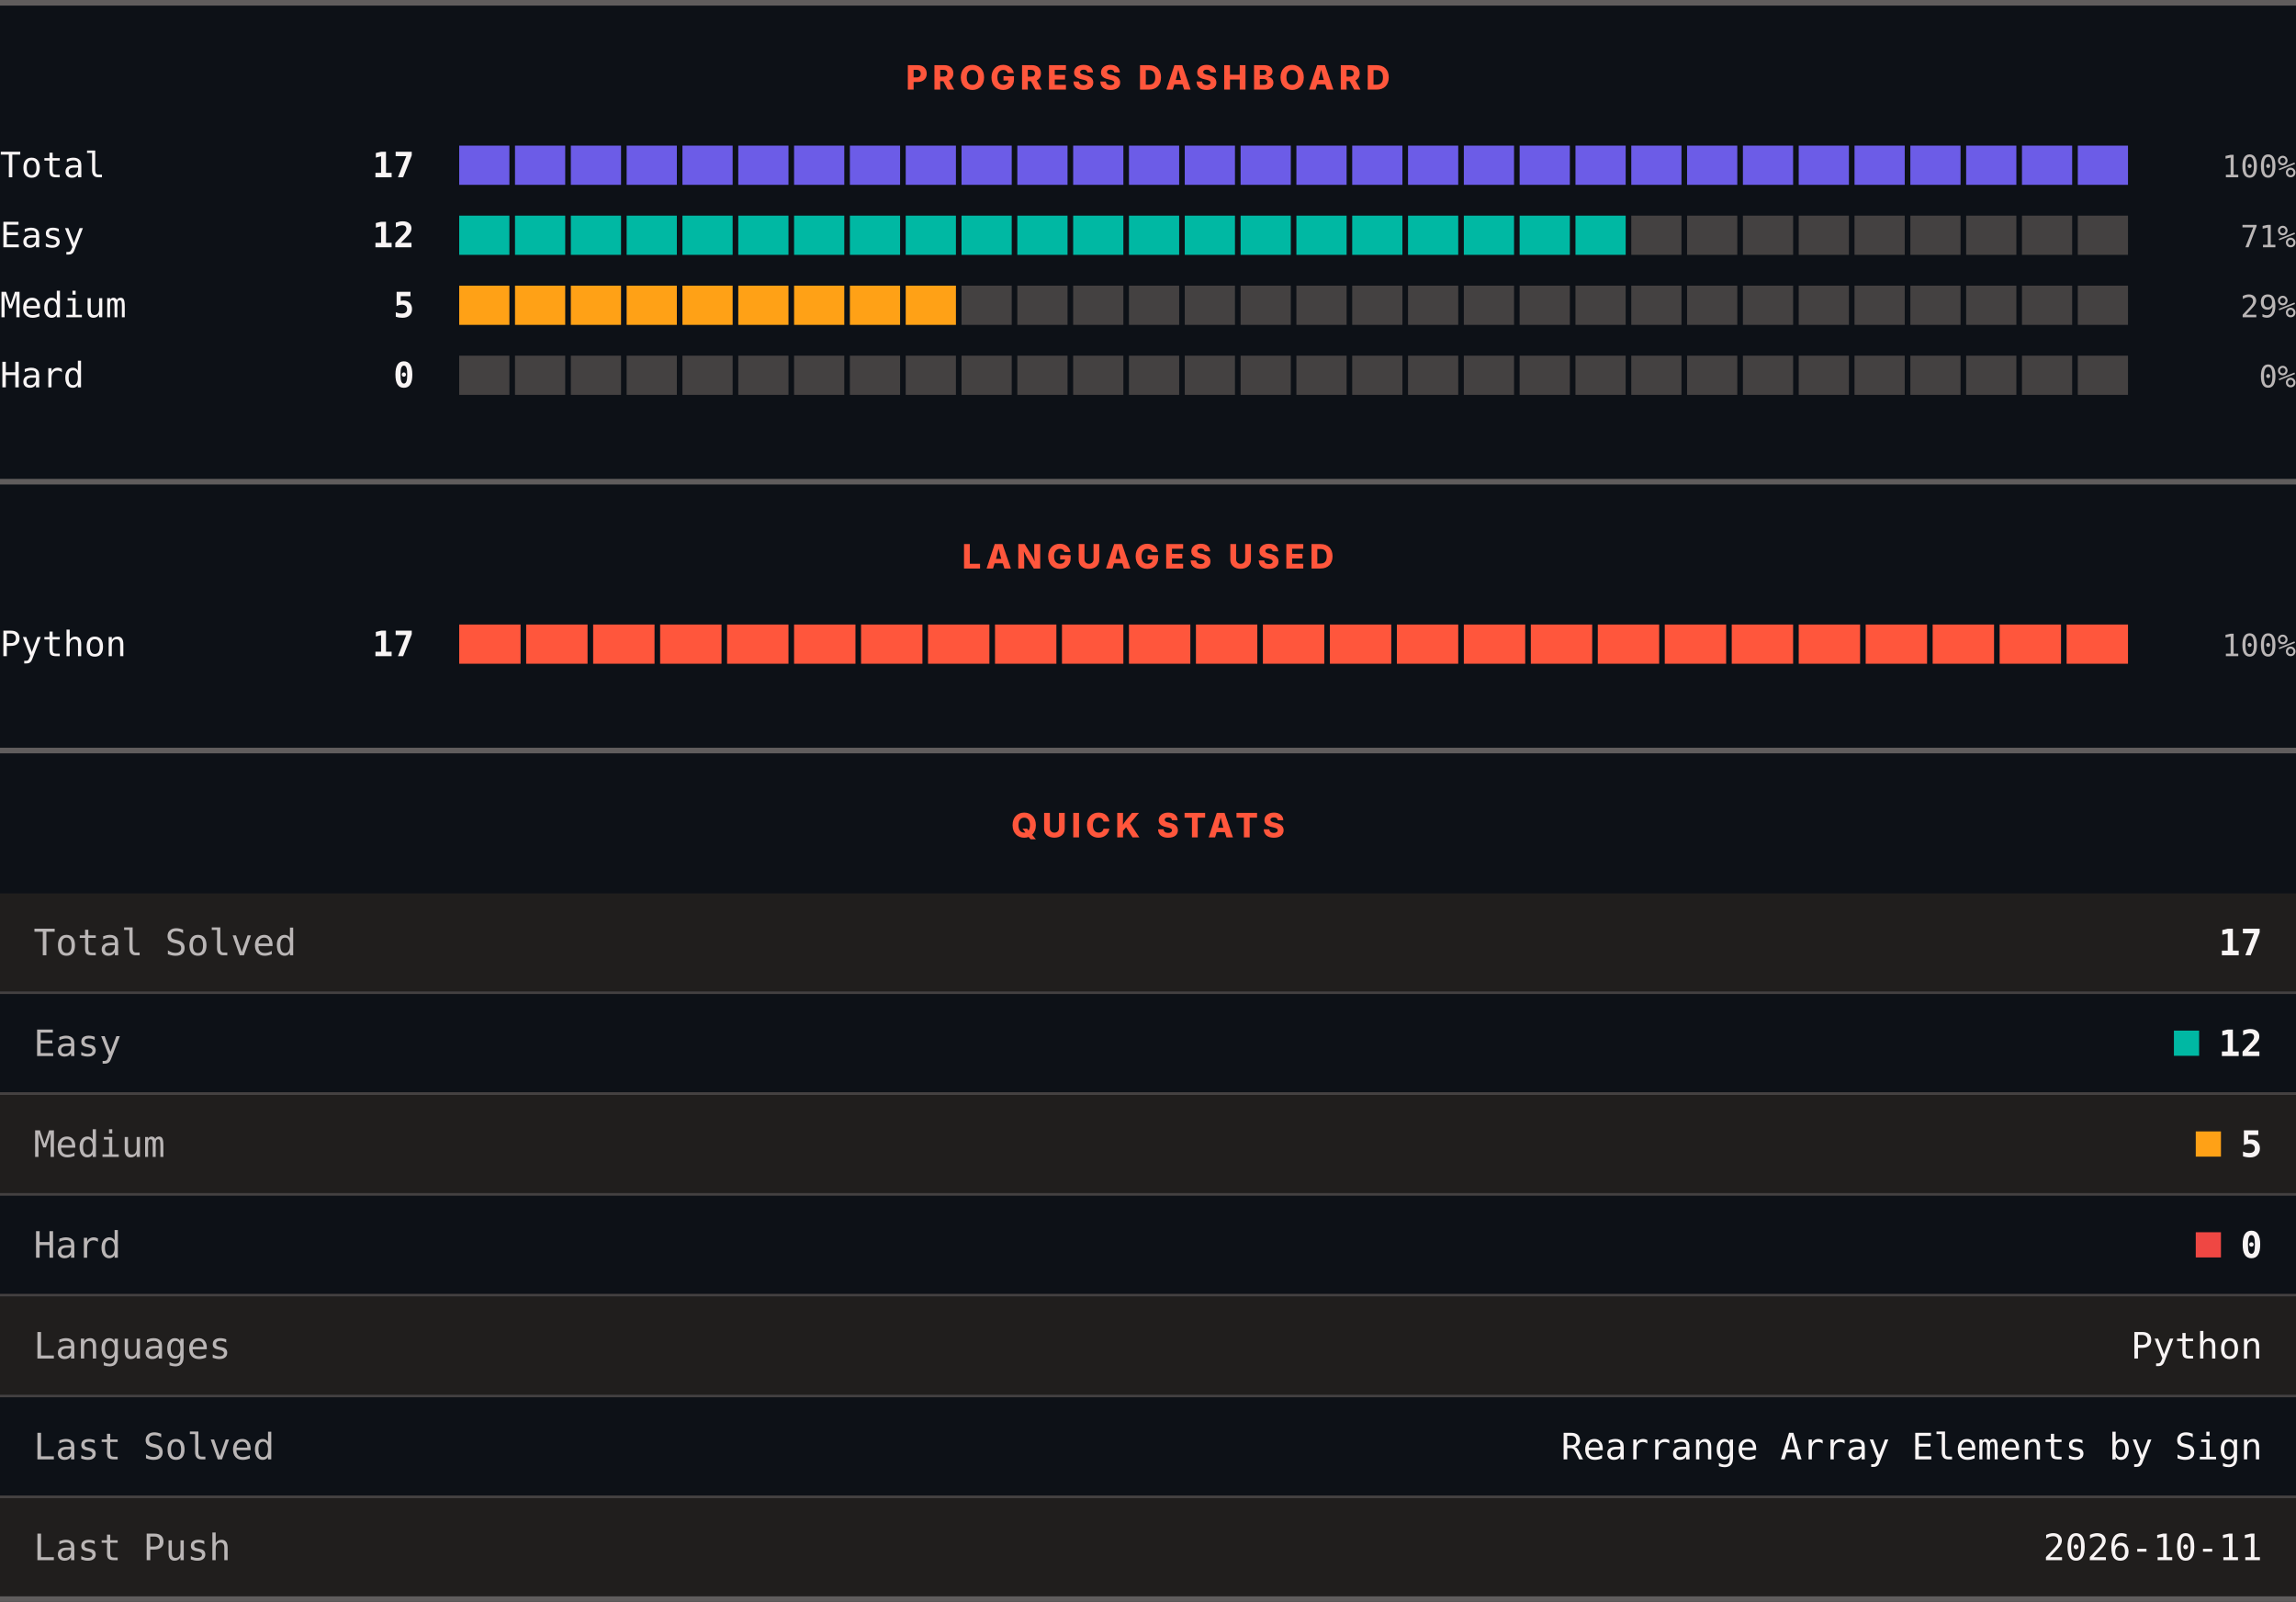
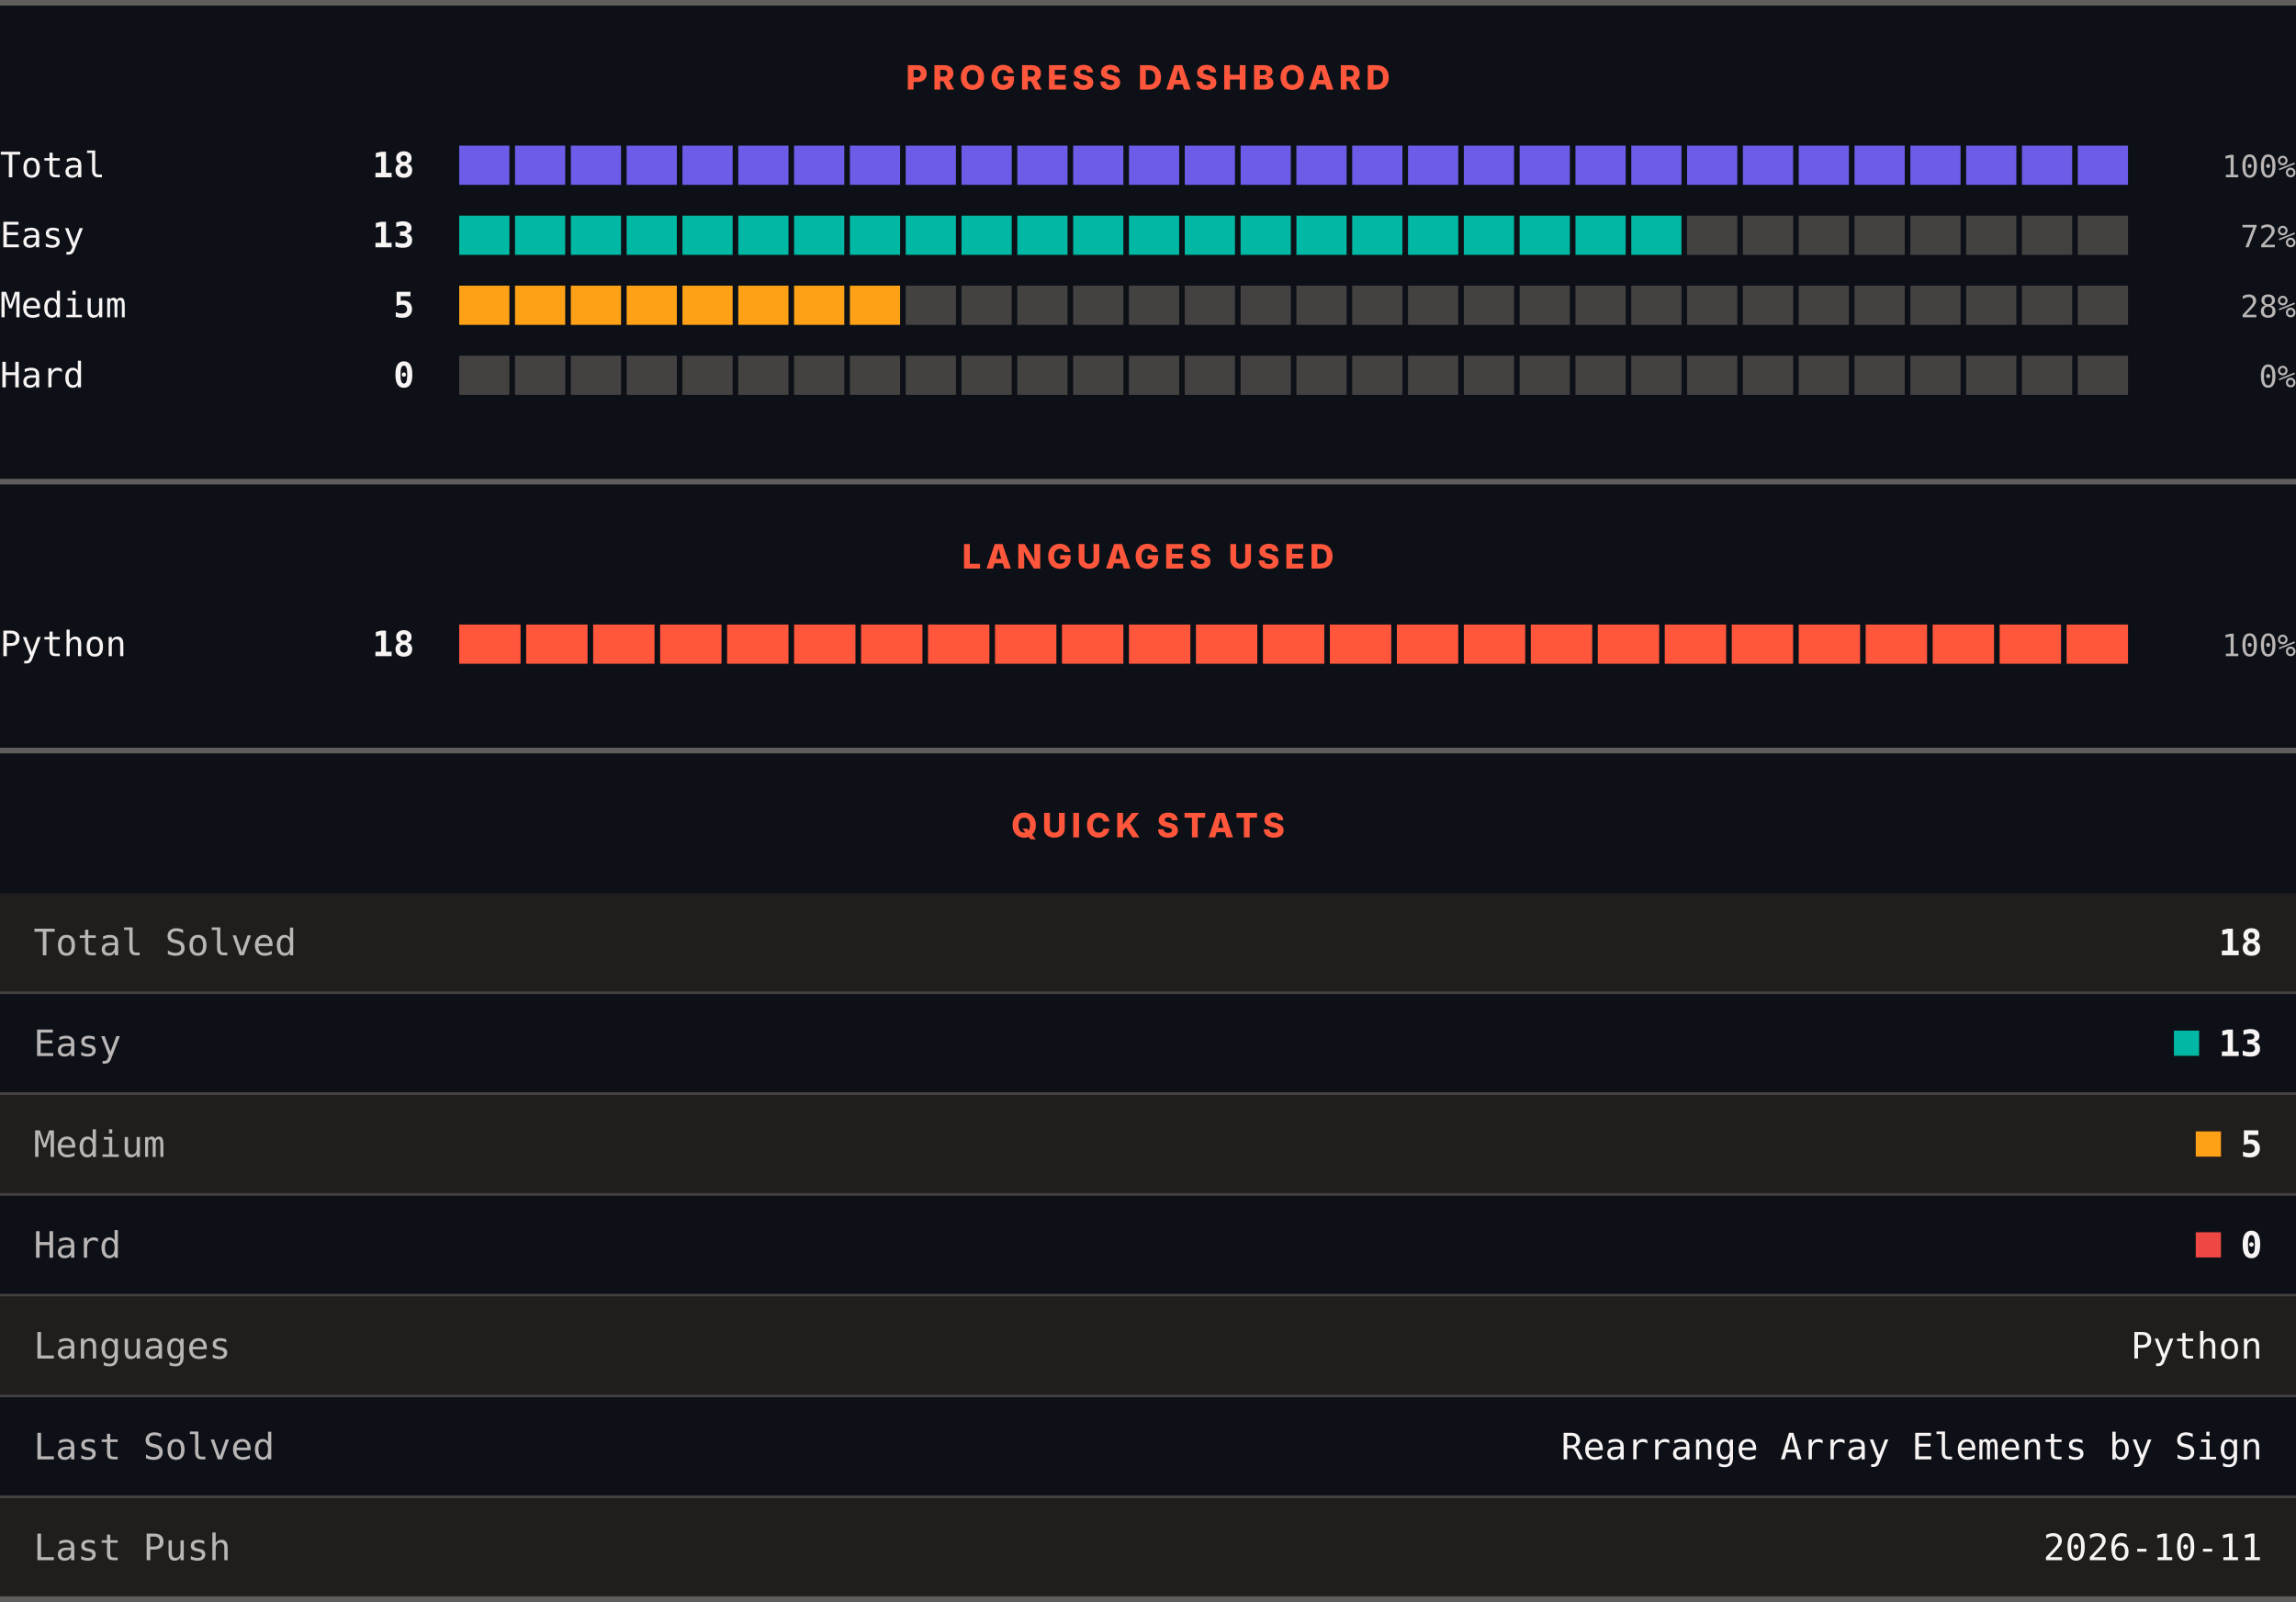
<svg xmlns="http://www.w3.org/2000/svg" width="820" height="572" viewBox="0 0 820 572" role="img" aria-label="LeetCode progress, languages and quick stats">
  <rect width="820" height="572" fill="#0d1117" />
  <rect x="0" y="0" width="820" height="2" fill="#605d5d" />
  <text x="410" y="32" text-anchor="middle" font-family="Archivo, system-ui, -apple-system, Segoe UI, sans-serif" font-size="12" font-weight="800" letter-spacing="1.68" fill="#ff563c">PROGRESS DASHBOARD</text>
  <text x="0" y="63.3" font-family="ui-monospace, SFMono-Regular, Menlo, Consolas, monospace" font-size="12.5" fill="#f8f4f4">Total</text>
-   <text x="148" y="63.3" text-anchor="end" font-family="ui-monospace, SFMono-Regular, Menlo, Consolas, monospace" font-size="12.5" font-weight="700" fill="#f8f4f4">17</text>
+   <text x="148" y="63.3" text-anchor="end" font-family="ui-monospace, SFMono-Regular, Menlo, Consolas, monospace" font-size="12.5" font-weight="700" fill="#f8f4f4">18</text>
  <rect x="164.00" y="52" width="17.93" height="14" fill="#6c5ce7" />
  <rect x="183.93" y="52" width="17.93" height="14" fill="#6c5ce7" />
  <rect x="203.87" y="52" width="17.93" height="14" fill="#6c5ce7" />
  <rect x="223.80" y="52" width="17.93" height="14" fill="#6c5ce7" />
  <rect x="243.73" y="52" width="17.93" height="14" fill="#6c5ce7" />
  <rect x="263.67" y="52" width="17.93" height="14" fill="#6c5ce7" />
  <rect x="283.60" y="52" width="17.93" height="14" fill="#6c5ce7" />
  <rect x="303.53" y="52" width="17.93" height="14" fill="#6c5ce7" />
  <rect x="323.47" y="52" width="17.93" height="14" fill="#6c5ce7" />
  <rect x="343.40" y="52" width="17.93" height="14" fill="#6c5ce7" />
  <rect x="363.33" y="52" width="17.93" height="14" fill="#6c5ce7" />
  <rect x="383.27" y="52" width="17.93" height="14" fill="#6c5ce7" />
  <rect x="403.20" y="52" width="17.93" height="14" fill="#6c5ce7" />
  <rect x="423.13" y="52" width="17.93" height="14" fill="#6c5ce7" />
  <rect x="443.07" y="52" width="17.93" height="14" fill="#6c5ce7" />
  <rect x="463.00" y="52" width="17.93" height="14" fill="#6c5ce7" />
  <rect x="482.93" y="52" width="17.93" height="14" fill="#6c5ce7" />
  <rect x="502.87" y="52" width="17.93" height="14" fill="#6c5ce7" />
  <rect x="522.80" y="52" width="17.93" height="14" fill="#6c5ce7" />
  <rect x="542.73" y="52" width="17.93" height="14" fill="#6c5ce7" />
  <rect x="562.67" y="52" width="17.93" height="14" fill="#6c5ce7" />
  <rect x="582.60" y="52" width="17.93" height="14" fill="#6c5ce7" />
  <rect x="602.53" y="52" width="17.93" height="14" fill="#6c5ce7" />
  <rect x="622.47" y="52" width="17.93" height="14" fill="#6c5ce7" />
  <rect x="642.40" y="52" width="17.93" height="14" fill="#6c5ce7" />
  <rect x="662.33" y="52" width="17.93" height="14" fill="#6c5ce7" />
  <rect x="682.27" y="52" width="17.93" height="14" fill="#6c5ce7" />
  <rect x="702.20" y="52" width="17.93" height="14" fill="#6c5ce7" />
  <rect x="722.13" y="52" width="17.93" height="14" fill="#6c5ce7" />
  <rect x="742.07" y="52" width="17.93" height="14" fill="#6c5ce7" />
  <text x="820" y="63.3" text-anchor="end" font-family="ui-monospace, SFMono-Regular, Menlo, Consolas, monospace" font-size="11" fill="#bab6b6">100%</text>
  <text x="0" y="88.3" font-family="ui-monospace, SFMono-Regular, Menlo, Consolas, monospace" font-size="12.5" fill="#f8f4f4">Easy</text>
-   <text x="148" y="88.3" text-anchor="end" font-family="ui-monospace, SFMono-Regular, Menlo, Consolas, monospace" font-size="12.5" font-weight="700" fill="#f8f4f4">12</text>
+   <text x="148" y="88.3" text-anchor="end" font-family="ui-monospace, SFMono-Regular, Menlo, Consolas, monospace" font-size="12.5" font-weight="700" fill="#f8f4f4">13</text>
  <rect x="164.00" y="77" width="17.93" height="14" fill="#00b8a3" />
  <rect x="183.93" y="77" width="17.93" height="14" fill="#00b8a3" />
  <rect x="203.87" y="77" width="17.93" height="14" fill="#00b8a3" />
  <rect x="223.80" y="77" width="17.93" height="14" fill="#00b8a3" />
  <rect x="243.73" y="77" width="17.93" height="14" fill="#00b8a3" />
  <rect x="263.67" y="77" width="17.93" height="14" fill="#00b8a3" />
  <rect x="283.60" y="77" width="17.93" height="14" fill="#00b8a3" />
  <rect x="303.53" y="77" width="17.93" height="14" fill="#00b8a3" />
  <rect x="323.47" y="77" width="17.93" height="14" fill="#00b8a3" />
  <rect x="343.40" y="77" width="17.93" height="14" fill="#00b8a3" />
  <rect x="363.33" y="77" width="17.93" height="14" fill="#00b8a3" />
  <rect x="383.27" y="77" width="17.93" height="14" fill="#00b8a3" />
  <rect x="403.20" y="77" width="17.93" height="14" fill="#00b8a3" />
  <rect x="423.13" y="77" width="17.93" height="14" fill="#00b8a3" />
  <rect x="443.07" y="77" width="17.93" height="14" fill="#00b8a3" />
  <rect x="463.00" y="77" width="17.93" height="14" fill="#00b8a3" />
  <rect x="482.93" y="77" width="17.93" height="14" fill="#00b8a3" />
  <rect x="502.87" y="77" width="17.93" height="14" fill="#00b8a3" />
  <rect x="522.80" y="77" width="17.93" height="14" fill="#00b8a3" />
  <rect x="542.73" y="77" width="17.93" height="14" fill="#00b8a3" />
  <rect x="562.67" y="77" width="17.93" height="14" fill="#00b8a3" />
-   <rect x="582.60" y="77" width="17.93" height="14" fill="#444141" />
+   <rect x="582.60" y="77" width="17.93" height="14" fill="#00b8a3" />
  <rect x="602.53" y="77" width="17.93" height="14" fill="#444141" />
  <rect x="622.47" y="77" width="17.93" height="14" fill="#444141" />
  <rect x="642.40" y="77" width="17.93" height="14" fill="#444141" />
  <rect x="662.33" y="77" width="17.93" height="14" fill="#444141" />
  <rect x="682.27" y="77" width="17.93" height="14" fill="#444141" />
  <rect x="702.20" y="77" width="17.93" height="14" fill="#444141" />
  <rect x="722.13" y="77" width="17.93" height="14" fill="#444141" />
  <rect x="742.07" y="77" width="17.93" height="14" fill="#444141" />
-   <text x="820" y="88.3" text-anchor="end" font-family="ui-monospace, SFMono-Regular, Menlo, Consolas, monospace" font-size="11" fill="#bab6b6">71%</text>
+   <text x="820" y="88.3" text-anchor="end" font-family="ui-monospace, SFMono-Regular, Menlo, Consolas, monospace" font-size="11" fill="#bab6b6">72%</text>
  <text x="0" y="113.3" font-family="ui-monospace, SFMono-Regular, Menlo, Consolas, monospace" font-size="12.5" fill="#f8f4f4">Medium</text>
  <text x="148" y="113.3" text-anchor="end" font-family="ui-monospace, SFMono-Regular, Menlo, Consolas, monospace" font-size="12.5" font-weight="700" fill="#f8f4f4">5</text>
  <rect x="164.00" y="102" width="17.93" height="14" fill="#ffa116" />
  <rect x="183.93" y="102" width="17.93" height="14" fill="#ffa116" />
  <rect x="203.87" y="102" width="17.93" height="14" fill="#ffa116" />
  <rect x="223.80" y="102" width="17.93" height="14" fill="#ffa116" />
  <rect x="243.73" y="102" width="17.93" height="14" fill="#ffa116" />
  <rect x="263.67" y="102" width="17.93" height="14" fill="#ffa116" />
  <rect x="283.60" y="102" width="17.93" height="14" fill="#ffa116" />
  <rect x="303.53" y="102" width="17.93" height="14" fill="#ffa116" />
-   <rect x="323.47" y="102" width="17.93" height="14" fill="#ffa116" />
+   <rect x="323.47" y="102" width="17.93" height="14" fill="#444141" />
  <rect x="343.40" y="102" width="17.93" height="14" fill="#444141" />
  <rect x="363.33" y="102" width="17.93" height="14" fill="#444141" />
  <rect x="383.27" y="102" width="17.93" height="14" fill="#444141" />
  <rect x="403.20" y="102" width="17.93" height="14" fill="#444141" />
  <rect x="423.13" y="102" width="17.93" height="14" fill="#444141" />
  <rect x="443.07" y="102" width="17.93" height="14" fill="#444141" />
  <rect x="463.00" y="102" width="17.93" height="14" fill="#444141" />
  <rect x="482.93" y="102" width="17.93" height="14" fill="#444141" />
  <rect x="502.87" y="102" width="17.93" height="14" fill="#444141" />
  <rect x="522.80" y="102" width="17.93" height="14" fill="#444141" />
  <rect x="542.73" y="102" width="17.93" height="14" fill="#444141" />
  <rect x="562.67" y="102" width="17.93" height="14" fill="#444141" />
  <rect x="582.60" y="102" width="17.93" height="14" fill="#444141" />
  <rect x="602.53" y="102" width="17.93" height="14" fill="#444141" />
  <rect x="622.47" y="102" width="17.93" height="14" fill="#444141" />
  <rect x="642.40" y="102" width="17.93" height="14" fill="#444141" />
  <rect x="662.33" y="102" width="17.93" height="14" fill="#444141" />
  <rect x="682.27" y="102" width="17.93" height="14" fill="#444141" />
  <rect x="702.20" y="102" width="17.93" height="14" fill="#444141" />
  <rect x="722.13" y="102" width="17.93" height="14" fill="#444141" />
  <rect x="742.07" y="102" width="17.93" height="14" fill="#444141" />
-   <text x="820" y="113.3" text-anchor="end" font-family="ui-monospace, SFMono-Regular, Menlo, Consolas, monospace" font-size="11" fill="#bab6b6">29%</text>
+   <text x="820" y="113.3" text-anchor="end" font-family="ui-monospace, SFMono-Regular, Menlo, Consolas, monospace" font-size="11" fill="#bab6b6">28%</text>
  <text x="0" y="138.3" font-family="ui-monospace, SFMono-Regular, Menlo, Consolas, monospace" font-size="12.5" fill="#f8f4f4">Hard</text>
  <text x="148" y="138.3" text-anchor="end" font-family="ui-monospace, SFMono-Regular, Menlo, Consolas, monospace" font-size="12.5" font-weight="700" fill="#f8f4f4">0</text>
  <rect x="164.00" y="127" width="17.93" height="14" fill="#444141" />
  <rect x="183.93" y="127" width="17.93" height="14" fill="#444141" />
  <rect x="203.87" y="127" width="17.93" height="14" fill="#444141" />
  <rect x="223.80" y="127" width="17.93" height="14" fill="#444141" />
  <rect x="243.73" y="127" width="17.93" height="14" fill="#444141" />
  <rect x="263.67" y="127" width="17.93" height="14" fill="#444141" />
  <rect x="283.60" y="127" width="17.93" height="14" fill="#444141" />
  <rect x="303.53" y="127" width="17.93" height="14" fill="#444141" />
  <rect x="323.47" y="127" width="17.93" height="14" fill="#444141" />
  <rect x="343.40" y="127" width="17.93" height="14" fill="#444141" />
  <rect x="363.33" y="127" width="17.93" height="14" fill="#444141" />
  <rect x="383.27" y="127" width="17.93" height="14" fill="#444141" />
  <rect x="403.20" y="127" width="17.93" height="14" fill="#444141" />
  <rect x="423.13" y="127" width="17.93" height="14" fill="#444141" />
  <rect x="443.07" y="127" width="17.93" height="14" fill="#444141" />
  <rect x="463.00" y="127" width="17.93" height="14" fill="#444141" />
  <rect x="482.93" y="127" width="17.93" height="14" fill="#444141" />
  <rect x="502.87" y="127" width="17.93" height="14" fill="#444141" />
  <rect x="522.80" y="127" width="17.93" height="14" fill="#444141" />
  <rect x="542.73" y="127" width="17.93" height="14" fill="#444141" />
  <rect x="562.67" y="127" width="17.93" height="14" fill="#444141" />
  <rect x="582.60" y="127" width="17.93" height="14" fill="#444141" />
  <rect x="602.53" y="127" width="17.93" height="14" fill="#444141" />
  <rect x="622.47" y="127" width="17.93" height="14" fill="#444141" />
  <rect x="642.40" y="127" width="17.93" height="14" fill="#444141" />
  <rect x="662.33" y="127" width="17.93" height="14" fill="#444141" />
  <rect x="682.27" y="127" width="17.93" height="14" fill="#444141" />
  <rect x="702.20" y="127" width="17.93" height="14" fill="#444141" />
  <rect x="722.13" y="127" width="17.93" height="14" fill="#444141" />
  <rect x="742.07" y="127" width="17.93" height="14" fill="#444141" />
  <text x="820" y="138.3" text-anchor="end" font-family="ui-monospace, SFMono-Regular, Menlo, Consolas, monospace" font-size="11" fill="#bab6b6">0%</text>
  <rect x="0" y="171" width="820" height="2" fill="#605d5d" />
  <text x="410" y="203" text-anchor="middle" font-family="Archivo, system-ui, -apple-system, Segoe UI, sans-serif" font-size="12" font-weight="800" letter-spacing="1.68" fill="#ff563c">LANGUAGES USED</text>
  <text x="0" y="234.3" font-family="ui-monospace, SFMono-Regular, Menlo, Consolas, monospace" font-size="12.5" fill="#f8f4f4">Python</text>
-   <text x="148" y="234.3" text-anchor="end" font-family="ui-monospace, SFMono-Regular, Menlo, Consolas, monospace" font-size="12.5" font-weight="700" fill="#f8f4f4">17</text>
+   <text x="148" y="234.3" text-anchor="end" font-family="ui-monospace, SFMono-Regular, Menlo, Consolas, monospace" font-size="12.5" font-weight="700" fill="#f8f4f4">18</text>
  <rect x="164.00" y="223" width="21.92" height="14" fill="#ff563c" />
  <rect x="187.92" y="223" width="21.92" height="14" fill="#ff563c" />
  <rect x="211.84" y="223" width="21.92" height="14" fill="#ff563c" />
  <rect x="235.76" y="223" width="21.92" height="14" fill="#ff563c" />
  <rect x="259.68" y="223" width="21.92" height="14" fill="#ff563c" />
  <rect x="283.60" y="223" width="21.92" height="14" fill="#ff563c" />
  <rect x="307.52" y="223" width="21.92" height="14" fill="#ff563c" />
  <rect x="331.44" y="223" width="21.92" height="14" fill="#ff563c" />
  <rect x="355.36" y="223" width="21.92" height="14" fill="#ff563c" />
  <rect x="379.28" y="223" width="21.92" height="14" fill="#ff563c" />
  <rect x="403.20" y="223" width="21.92" height="14" fill="#ff563c" />
  <rect x="427.12" y="223" width="21.92" height="14" fill="#ff563c" />
  <rect x="451.04" y="223" width="21.92" height="14" fill="#ff563c" />
  <rect x="474.96" y="223" width="21.92" height="14" fill="#ff563c" />
  <rect x="498.88" y="223" width="21.92" height="14" fill="#ff563c" />
  <rect x="522.80" y="223" width="21.92" height="14" fill="#ff563c" />
  <rect x="546.72" y="223" width="21.92" height="14" fill="#ff563c" />
  <rect x="570.64" y="223" width="21.92" height="14" fill="#ff563c" />
  <rect x="594.56" y="223" width="21.92" height="14" fill="#ff563c" />
  <rect x="618.48" y="223" width="21.92" height="14" fill="#ff563c" />
  <rect x="642.40" y="223" width="21.92" height="14" fill="#ff563c" />
  <rect x="666.32" y="223" width="21.92" height="14" fill="#ff563c" />
  <rect x="690.24" y="223" width="21.92" height="14" fill="#ff563c" />
  <rect x="714.16" y="223" width="21.92" height="14" fill="#ff563c" />
  <rect x="738.08" y="223" width="21.92" height="14" fill="#ff563c" />
  <text x="820" y="234.3" text-anchor="end" font-family="ui-monospace, SFMono-Regular, Menlo, Consolas, monospace" font-size="11" fill="#bab6b6">100%</text>
  <rect x="0" y="267" width="820" height="2" fill="#605d5d" />
  <text x="410" y="299" text-anchor="middle" font-family="Archivo, system-ui, -apple-system, Segoe UI, sans-serif" font-size="12" font-weight="800" letter-spacing="1.68" fill="#ff563c">QUICK STATS</text>
  <rect x="0" y="319" width="820" height="35" fill="#201e1d" />
  <text x="12" y="341.1" font-family="ui-monospace, SFMono-Regular, Menlo, Consolas, monospace" font-size="13" fill="#bab6b6">Total Solved</text>
-   <text x="808" y="341.1" text-anchor="end" font-family="ui-monospace, SFMono-Regular, Menlo, Consolas, monospace" font-size="13" font-weight="700" fill="#f8f4f4">17</text>
+   <text x="808" y="341.1" text-anchor="end" font-family="ui-monospace, SFMono-Regular, Menlo, Consolas, monospace" font-size="13" font-weight="700" fill="#f8f4f4">18</text>
  <rect x="0" y="354" width="820" height="1" fill="#444141" />
  <rect x="0" y="355" width="820" height="35" fill="#0d1117" />
  <text x="12" y="377.1" font-family="ui-monospace, SFMono-Regular, Menlo, Consolas, monospace" font-size="13" fill="#bab6b6">Easy</text>
  <rect x="776.4" y="368" width="9" height="9" fill="#00b8a3" />
-   <text x="808" y="377.1" text-anchor="end" font-family="ui-monospace, SFMono-Regular, Menlo, Consolas, monospace" font-size="13" font-weight="700" fill="#f8f4f4">12</text>
+   <text x="808" y="377.1" text-anchor="end" font-family="ui-monospace, SFMono-Regular, Menlo, Consolas, monospace" font-size="13" font-weight="700" fill="#f8f4f4">13</text>
  <rect x="0" y="390" width="820" height="1" fill="#444141" />
  <rect x="0" y="391" width="820" height="35" fill="#201e1d" />
  <text x="12" y="413.1" font-family="ui-monospace, SFMono-Regular, Menlo, Consolas, monospace" font-size="13" fill="#bab6b6">Medium</text>
  <rect x="784.2" y="404" width="9" height="9" fill="#ffa116" />
  <text x="808" y="413.1" text-anchor="end" font-family="ui-monospace, SFMono-Regular, Menlo, Consolas, monospace" font-size="13" font-weight="700" fill="#f8f4f4">5</text>
  <rect x="0" y="426" width="820" height="1" fill="#444141" />
  <rect x="0" y="427" width="820" height="35" fill="#0d1117" />
  <text x="12" y="449.1" font-family="ui-monospace, SFMono-Regular, Menlo, Consolas, monospace" font-size="13" fill="#bab6b6">Hard</text>
  <rect x="784.2" y="440" width="9" height="9" fill="#ef4743" />
  <text x="808" y="449.1" text-anchor="end" font-family="ui-monospace, SFMono-Regular, Menlo, Consolas, monospace" font-size="13" font-weight="700" fill="#f8f4f4">0</text>
  <rect x="0" y="462" width="820" height="1" fill="#444141" />
  <rect x="0" y="463" width="820" height="35" fill="#201e1d" />
  <text x="12" y="485.1" font-family="ui-monospace, SFMono-Regular, Menlo, Consolas, monospace" font-size="13" fill="#bab6b6">Languages</text>
  <text x="808" y="485.1" text-anchor="end" font-family="ui-monospace, SFMono-Regular, Menlo, Consolas, monospace" font-size="13" fill="#f8f4f4">Python</text>
  <rect x="0" y="498" width="820" height="1" fill="#444141" />
  <rect x="0" y="499" width="820" height="35" fill="#0d1117" />
  <text x="12" y="521.1" font-family="ui-monospace, SFMono-Regular, Menlo, Consolas, monospace" font-size="13" fill="#bab6b6">Last Solved</text>
  <text x="808" y="521.1" text-anchor="end" font-family="ui-monospace, SFMono-Regular, Menlo, Consolas, monospace" font-size="13" fill="#f8f4f4">Rearrange Array Elements by Sign</text>
  <rect x="0" y="534" width="820" height="1" fill="#444141" />
  <rect x="0" y="535" width="820" height="35" fill="#201e1d" />
  <text x="12" y="557.1" font-family="ui-monospace, SFMono-Regular, Menlo, Consolas, monospace" font-size="13" fill="#bab6b6">Last Push</text>
  <text x="808" y="557.1" text-anchor="end" font-family="ui-monospace, SFMono-Regular, Menlo, Consolas, monospace" font-size="13" fill="#f8f4f4">2026-10-11</text>
  <rect x="0" y="570" width="820" height="2" fill="#605d5d" />
</svg>
